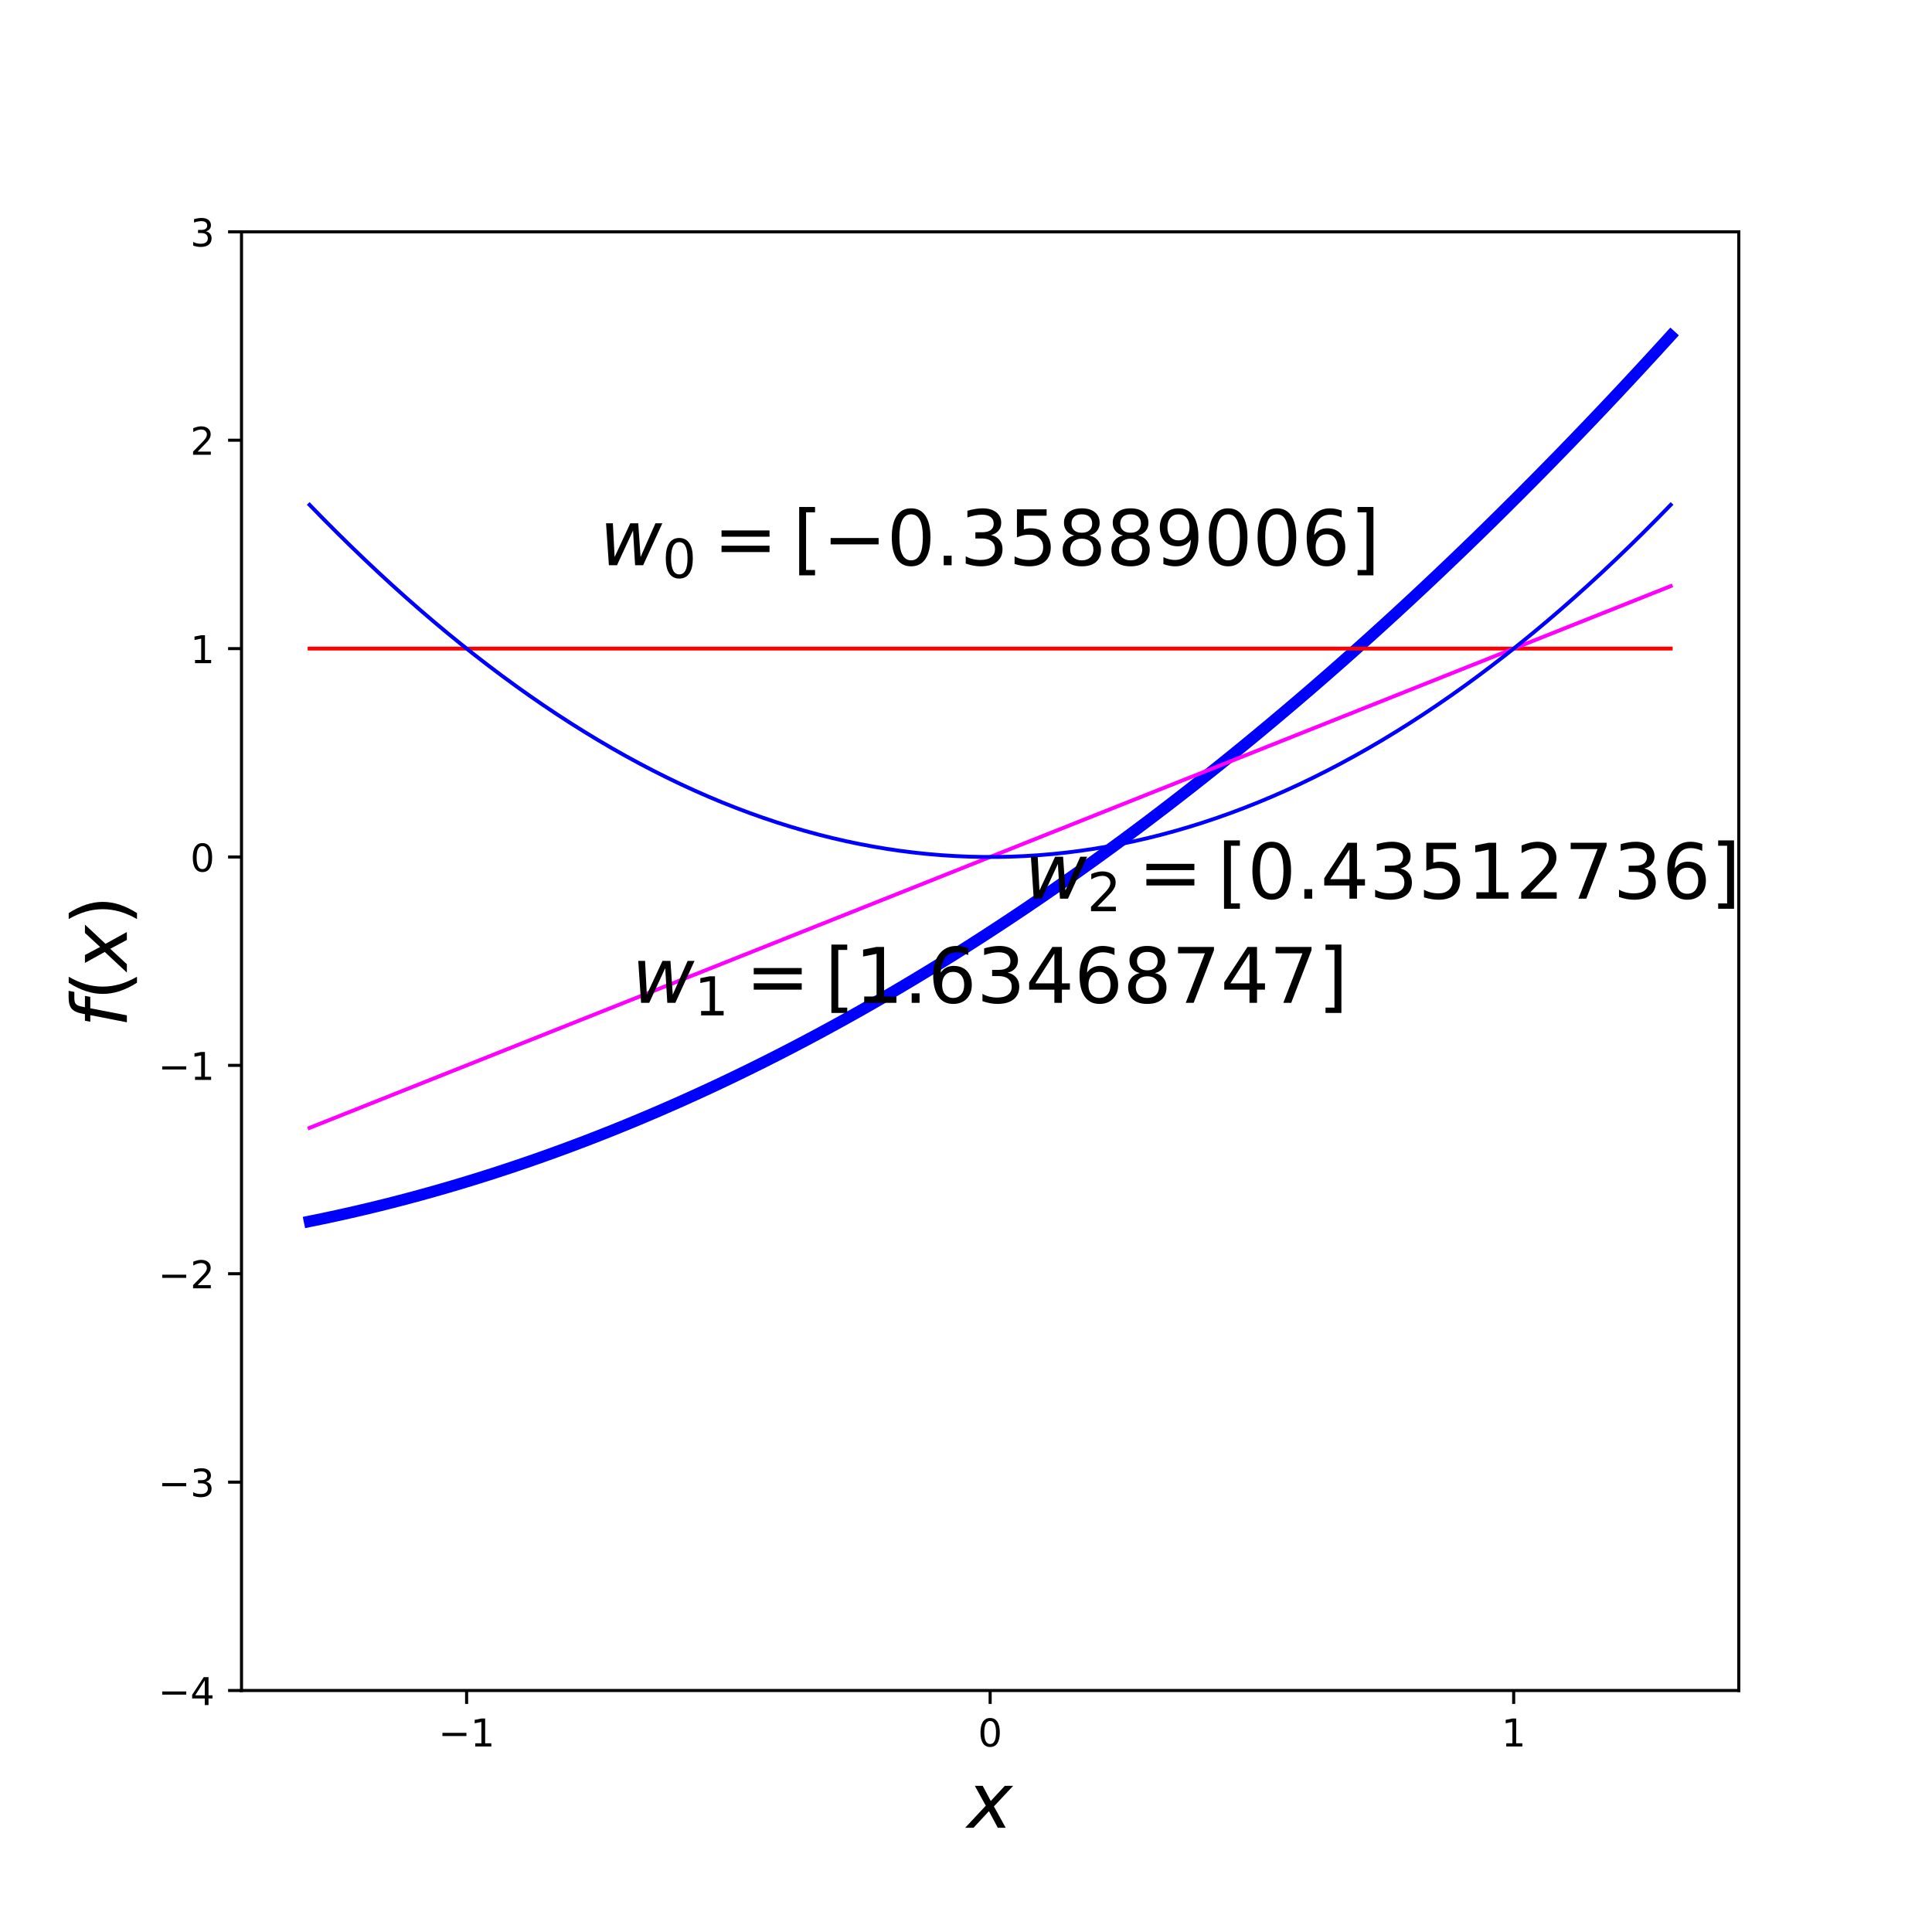
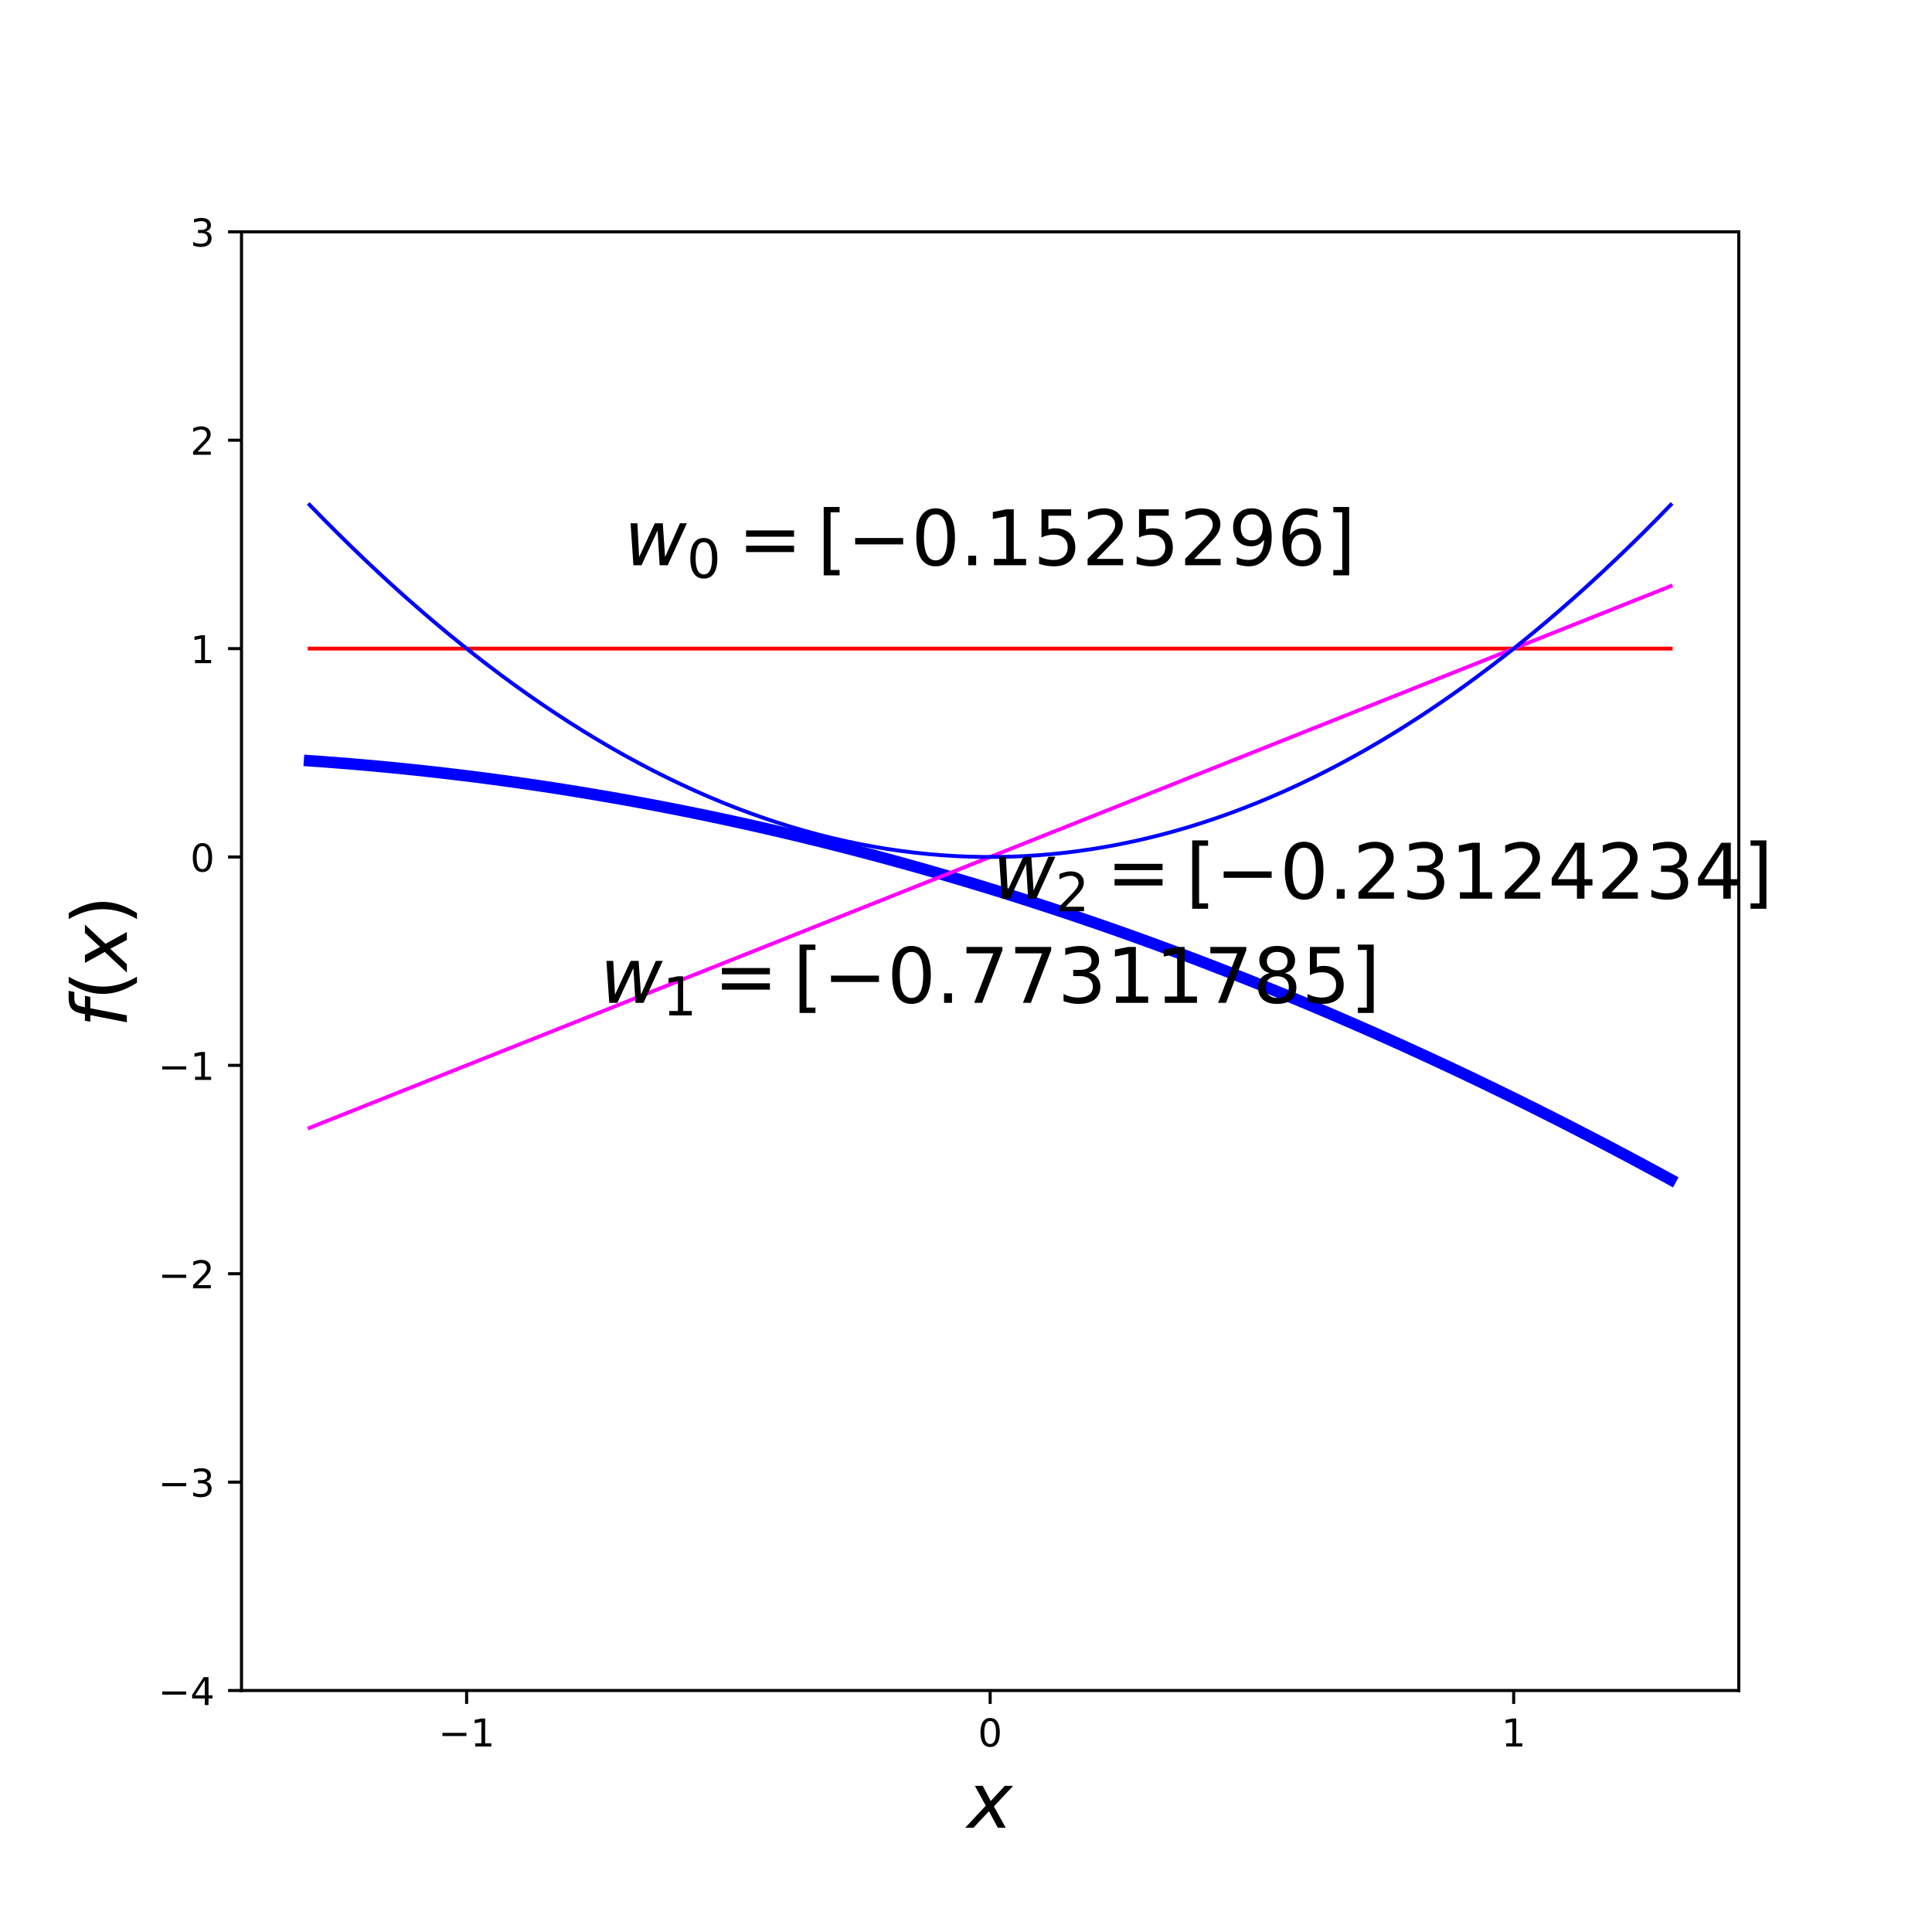
<svg xmlns="http://www.w3.org/2000/svg" xmlns:xlink="http://www.w3.org/1999/xlink" height="504pt" version="1.1" viewBox="0 0 504 504" width="504pt">
  <defs>
    <style type="text/css">
*{stroke-linecap:butt;stroke-linejoin:round;}
  </style>
  </defs>
  <g id="figure_1">
    <g id="patch_1">
      <path d="M 0 504  L 504 504  L 504 0  L 0 0  z " style="fill:none;" />
    </g>
    <g id="axes_1">
      <g id="patch_2">
        <path d="M 63 441  L 453.6 441  L 453.6 60.48  L 63 60.48  z " style="fill:none;" />
      </g>
      <g id="matplotlib.axis_1">
        <g id="xtick_1">
          <g id="line2d_1">
            <defs>
-               <path d="M 0 0  L 0 3.5  " id="mcbc3ed313c" style="stroke:#000000;stroke-width:0.8;" />
-             </defs>
-             <g>
-               <use style="stroke:#000000;stroke-width:0.8;" x="121.727" xlink:href="#mcbc3ed313c" y="441" />
+               <path d="M 0 0  L 0 3.5  " id="mb05de52a52" style="stroke:#000000;stroke-width:0.8;" />
+             </defs>
+             <g>
+               <use style="stroke:#000000;stroke-width:0.8;" x="121.727" xlink:href="#mb05de52a52" y="441" />
            </g>
          </g>
          <g id="text_1">
            <defs>
              <path d="M 10.594 35.5  L 73.188 35.5  L 73.188 27.203  L 10.594 27.203  z " id="DejaVuSans-2212" />
              <path d="M 12.406 8.297  L 28.516 8.297  L 28.516 63.922  L 10.984 60.406  L 10.984 69.391  L 28.422 72.906  L 38.281 72.906  L 38.281 8.297  L 54.391 8.297  L 54.391 0  L 12.406 0  z " id="DejaVuSans-31" />
            </defs>
            <g transform="translate(114.3555 455.5984)scale(0.1 -0.1)">
              <use xlink:href="#DejaVuSans-2212" />
              <use x="83.789" xlink:href="#DejaVuSans-31" />
            </g>
          </g>
        </g>
        <g id="xtick_2">
          <g id="line2d_2">
            <g>
-               <use style="stroke:#000000;stroke-width:0.8;" x="258.3" xlink:href="#mcbc3ed313c" y="441" />
+               <use style="stroke:#000000;stroke-width:0.8;" x="258.3" xlink:href="#mb05de52a52" y="441" />
            </g>
          </g>
          <g id="text_2">
            <defs>
              <path d="M 31.781 66.406  Q 24.172 66.406 20.328 58.906  Q 16.5 51.422 16.5 36.375  Q 16.5 21.391 20.328 13.891  Q 24.172 6.391 31.781 6.391  Q 39.453 6.391 43.281 13.891  Q 47.125 21.391 47.125 36.375  Q 47.125 51.422 43.281 58.906  Q 39.453 66.406 31.781 66.406  z M 31.781 74.219  Q 44.047 74.219 50.516 64.516  Q 56.984 54.828 56.984 36.375  Q 56.984 17.969 50.516 8.266  Q 44.047 -1.422 31.781 -1.422  Q 19.531 -1.422 13.062 8.266  Q 6.594 17.969 6.594 36.375  Q 6.594 54.828 13.062 64.516  Q 19.531 74.219 31.781 74.219  z " id="DejaVuSans-30" />
            </defs>
            <g transform="translate(255.1188 455.5984)scale(0.1 -0.1)">
              <use xlink:href="#DejaVuSans-30" />
            </g>
          </g>
        </g>
        <g id="xtick_3">
          <g id="line2d_3">
            <g>
-               <use style="stroke:#000000;stroke-width:0.8;" x="394.873" xlink:href="#mcbc3ed313c" y="441" />
+               <use style="stroke:#000000;stroke-width:0.8;" x="394.873" xlink:href="#mb05de52a52" y="441" />
            </g>
          </g>
          <g id="text_3">
            <g transform="translate(391.6922 455.5984)scale(0.1 -0.1)">
              <use xlink:href="#DejaVuSans-31" />
            </g>
          </g>
        </g>
        <g id="text_4">
          <defs>
            <path d="M 60.016 54.688  L 34.906 27.875  L 50.297 0  L 39.984 0  L 28.422 21.688  L 8.297 0  L -2.594 0  L 24.312 28.812  L 10.016 54.688  L 20.312 54.688  L 30.812 34.906  L 49.125 54.688  z " id="DejaVuSans-Oblique-78" />
          </defs>
          <g transform="translate(252.3 476.875)scale(0.2 -0.2)">
            <use transform="translate(0 0.3125)" xlink:href="#DejaVuSans-Oblique-78" />
          </g>
        </g>
      </g>
      <g id="matplotlib.axis_2">
        <g id="ytick_1">
          <g id="line2d_4">
            <defs>
-               <path d="M 0 0  L -3.5 0  " id="m53d086f568" style="stroke:#000000;stroke-width:0.8;" />
-             </defs>
-             <g>
-               <use style="stroke:#000000;stroke-width:0.8;" x="63" xlink:href="#m53d086f568" y="441" />
+               <path d="M 0 0  L -3.5 0  " id="m495cc68a1d" style="stroke:#000000;stroke-width:0.8;" />
+             </defs>
+             <g>
+               <use style="stroke:#000000;stroke-width:0.8;" x="63" xlink:href="#m495cc68a1d" y="441" />
            </g>
          </g>
          <g id="text_5">
            <defs>
              <path d="M 37.797 64.312  L 12.891 25.391  L 37.797 25.391  z M 35.203 72.906  L 47.609 72.906  L 47.609 25.391  L 58.016 25.391  L 58.016 17.188  L 47.609 17.188  L 47.609 0  L 37.797 0  L 37.797 17.188  L 4.891 17.188  L 4.891 26.703  z " id="DejaVuSans-34" />
            </defs>
            <g transform="translate(41.25781 444.7992)scale(0.1 -0.1)">
              <use xlink:href="#DejaVuSans-2212" />
              <use x="83.789" xlink:href="#DejaVuSans-34" />
            </g>
          </g>
        </g>
        <g id="ytick_2">
          <g id="line2d_5">
            <g>
-               <use style="stroke:#000000;stroke-width:0.8;" x="63" xlink:href="#m53d086f568" y="386.64" />
+               <use style="stroke:#000000;stroke-width:0.8;" x="63" xlink:href="#m495cc68a1d" y="386.64" />
            </g>
          </g>
          <g id="text_6">
            <defs>
              <path d="M 40.578 39.312  Q 47.656 37.797 51.625 33  Q 55.609 28.219 55.609 21.188  Q 55.609 10.406 48.188 4.484  Q 40.766 -1.422 27.094 -1.422  Q 22.516 -1.422 17.656 -0.516  Q 12.797 0.391 7.625 2.203  L 7.625 11.719  Q 11.719 9.328 16.594 8.109  Q 21.484 6.891 26.812 6.891  Q 36.078 6.891 40.938 10.547  Q 45.797 14.203 45.797 21.188  Q 45.797 27.641 41.281 31.266  Q 36.766 34.906 28.719 34.906  L 20.219 34.906  L 20.219 43.016  L 29.109 43.016  Q 36.375 43.016 40.234 45.922  Q 44.094 48.828 44.094 54.297  Q 44.094 59.906 40.109 62.906  Q 36.141 65.922 28.719 65.922  Q 24.656 65.922 20.016 65.031  Q 15.375 64.156 9.812 62.312  L 9.812 71.094  Q 15.438 72.656 20.344 73.438  Q 25.25 74.219 29.594 74.219  Q 40.828 74.219 47.359 69.109  Q 53.906 64.016 53.906 55.328  Q 53.906 49.266 50.438 45.094  Q 46.969 40.922 40.578 39.312  z " id="DejaVuSans-33" />
            </defs>
            <g transform="translate(41.25781 390.4392)scale(0.1 -0.1)">
              <use xlink:href="#DejaVuSans-2212" />
              <use x="83.789" xlink:href="#DejaVuSans-33" />
            </g>
          </g>
        </g>
        <g id="ytick_3">
          <g id="line2d_6">
            <g>
-               <use style="stroke:#000000;stroke-width:0.8;" x="63" xlink:href="#m53d086f568" y="332.28" />
+               <use style="stroke:#000000;stroke-width:0.8;" x="63" xlink:href="#m495cc68a1d" y="332.28" />
            </g>
          </g>
          <g id="text_7">
            <defs>
              <path d="M 19.188 8.297  L 53.609 8.297  L 53.609 0  L 7.328 0  L 7.328 8.297  Q 12.938 14.109 22.625 23.891  Q 32.328 33.688 34.812 36.531  Q 39.547 41.844 41.422 45.531  Q 43.312 49.219 43.312 52.781  Q 43.312 58.594 39.234 62.25  Q 35.156 65.922 28.609 65.922  Q 23.969 65.922 18.812 64.312  Q 13.672 62.703 7.812 59.422  L 7.812 69.391  Q 13.766 71.781 18.938 73  Q 24.125 74.219 28.422 74.219  Q 39.75 74.219 46.484 68.547  Q 53.219 62.891 53.219 53.422  Q 53.219 48.922 51.531 44.891  Q 49.859 40.875 45.406 35.406  Q 44.188 33.984 37.641 27.219  Q 31.109 20.453 19.188 8.297  z " id="DejaVuSans-32" />
            </defs>
            <g transform="translate(41.25781 336.0792)scale(0.1 -0.1)">
              <use xlink:href="#DejaVuSans-2212" />
              <use x="83.789" xlink:href="#DejaVuSans-32" />
            </g>
          </g>
        </g>
        <g id="ytick_4">
          <g id="line2d_7">
            <g>
-               <use style="stroke:#000000;stroke-width:0.8;" x="63" xlink:href="#m53d086f568" y="277.92" />
+               <use style="stroke:#000000;stroke-width:0.8;" x="63" xlink:href="#m495cc68a1d" y="277.92" />
            </g>
          </g>
          <g id="text_8">
            <g transform="translate(41.25781 281.7192)scale(0.1 -0.1)">
              <use xlink:href="#DejaVuSans-2212" />
              <use x="83.789" xlink:href="#DejaVuSans-31" />
            </g>
          </g>
        </g>
        <g id="ytick_5">
          <g id="line2d_8">
            <g>
-               <use style="stroke:#000000;stroke-width:0.8;" x="63" xlink:href="#m53d086f568" y="223.56" />
+               <use style="stroke:#000000;stroke-width:0.8;" x="63" xlink:href="#m495cc68a1d" y="223.56" />
            </g>
          </g>
          <g id="text_9">
            <g transform="translate(49.6375 227.3592)scale(0.1 -0.1)">
              <use xlink:href="#DejaVuSans-30" />
            </g>
          </g>
        </g>
        <g id="ytick_6">
          <g id="line2d_9">
            <g>
-               <use style="stroke:#000000;stroke-width:0.8;" x="63" xlink:href="#m53d086f568" y="169.2" />
+               <use style="stroke:#000000;stroke-width:0.8;" x="63" xlink:href="#m495cc68a1d" y="169.2" />
            </g>
          </g>
          <g id="text_10">
            <g transform="translate(49.6375 172.9992)scale(0.1 -0.1)">
              <use xlink:href="#DejaVuSans-31" />
            </g>
          </g>
        </g>
        <g id="ytick_7">
          <g id="line2d_10">
            <g>
-               <use style="stroke:#000000;stroke-width:0.8;" x="63" xlink:href="#m53d086f568" y="114.84" />
+               <use style="stroke:#000000;stroke-width:0.8;" x="63" xlink:href="#m495cc68a1d" y="114.84" />
            </g>
          </g>
          <g id="text_11">
            <g transform="translate(49.6375 118.6392)scale(0.1 -0.1)">
              <use xlink:href="#DejaVuSans-32" />
            </g>
          </g>
        </g>
        <g id="ytick_8">
          <g id="line2d_11">
            <g>
-               <use style="stroke:#000000;stroke-width:0.8;" x="63" xlink:href="#m53d086f568" y="60.48" />
+               <use style="stroke:#000000;stroke-width:0.8;" x="63" xlink:href="#m495cc68a1d" y="60.48" />
            </g>
          </g>
          <g id="text_12">
            <g transform="translate(49.6375 64.27922)scale(0.1 -0.1)">
              <use xlink:href="#DejaVuSans-33" />
            </g>
          </g>
        </g>
        <g id="text_13">
          <defs>
            <path d="M 47.797 75.984  L 46.391 68.5  L 37.797 68.5  Q 32.906 68.5 30.688 66.578  Q 28.469 64.656 27.391 59.516  L 26.422 54.688  L 41.219 54.688  L 39.891 47.703  L 25.094 47.703  L 15.828 0  L 6.781 0  L 16.109 47.703  L 7.516 47.703  L 8.797 54.688  L 17.391 54.688  L 18.109 58.5  Q 19.969 68.172 24.625 72.078  Q 29.297 75.984 39.312 75.984  z " id="DejaVuSans-Oblique-66" />
            <path d="M 31 75.875  Q 24.469 64.656 21.281 53.656  Q 18.109 42.672 18.109 31.391  Q 18.109 20.125 21.312 9.062  Q 24.516 -2 31 -13.188  L 23.188 -13.188  Q 15.875 -1.703 12.234 9.375  Q 8.594 20.453 8.594 31.391  Q 8.594 42.281 12.203 53.312  Q 15.828 64.359 23.188 75.875  z " id="DejaVuSans-28" />
            <path d="M 8.016 75.875  L 15.828 75.875  Q 23.141 64.359 26.781 53.312  Q 30.422 42.281 30.422 31.391  Q 30.422 20.453 26.781 9.375  Q 23.141 -1.703 15.828 -13.188  L 8.016 -13.188  Q 14.5 -2 17.703 9.062  Q 20.906 20.125 20.906 31.391  Q 20.906 42.672 17.703 53.656  Q 14.5 64.656 8.016 75.875  z " id="DejaVuSans-29" />
          </defs>
          <g transform="translate(33.09844 268.04)rotate(-90)scale(0.2 -0.2)">
            <use transform="translate(0 0.015625)" xlink:href="#DejaVuSans-Oblique-66" />
            <use transform="translate(35.20508 0.015625)" xlink:href="#DejaVuSans-28" />
            <use transform="translate(74.21875 0.015625)" xlink:href="#DejaVuSans-Oblique-78" />
            <use transform="translate(133.3984 0.015625)" xlink:href="#DejaVuSans-29" />
          </g>
        </g>
      </g>
      <g id="line2d_12">
-         <path clip-path="url(#p335dcb4c2a)" d="M 80.755 318.615  L 84.341 317.88  L 87.928 317.112  L 91.515 316.312  L 95.102 315.479  L 98.688 314.614  L 102.275 313.716  L 105.862 312.785  L 109.449 311.822  L 113.036 310.826  L 116.622 309.797  L 120.209 308.736  L 123.796 307.642  L 127.383 306.516  L 130.969 305.357  L 134.556 304.165  L 138.143 302.941  L 141.73 301.684  L 145.317 300.394  L 148.903 299.072  L 152.49 297.717  L 156.077 296.329  L 159.664 294.909  L 163.25 293.457  L 166.837 291.971  L 170.424 290.453  L 174.011 288.902  L 177.598 287.319  L 181.184 285.703  L 184.771 284.055  L 188.358 282.374  L 191.945 280.66  L 195.531 278.913  L 199.118 277.134  L 202.705 275.323  L 206.292 273.478  L 209.879 271.601  L 213.465 269.692  L 217.052 267.75  L 220.639 265.775  L 224.226 263.767  L 227.812 261.727  L 231.399 259.655  L 234.986 257.549  L 238.573 255.411  L 242.16 253.241  L 245.746 251.037  L 249.333 248.802  L 252.92 246.533  L 256.507 244.232  L 260.093 241.898  L 263.68 239.532  L 267.267 237.133  L 270.854 234.701  L 274.44 232.237  L 278.027 229.74  L 281.614 227.211  L 285.201 224.649  L 288.788 222.054  L 292.374 219.426  L 295.961 216.766  L 299.548 214.074  L 303.135 211.348  L 306.721 208.59  L 310.308 205.8  L 313.895 202.977  L 317.482 200.121  L 321.069 197.233  L 324.655 194.311  L 328.242 191.358  L 331.829 188.371  L 335.416 185.353  L 339.002 182.301  L 342.589 179.217  L 346.176 176.1  L 349.763 172.95  L 353.35 169.768  L 356.936 166.554  L 360.523 163.306  L 364.11 160.026  L 367.697 156.714  L 371.283 153.368  L 374.87 149.991  L 378.457 146.58  L 382.044 143.137  L 385.631 139.661  L 389.217 136.153  L 392.804 132.612  L 396.391 129.038  L 399.978 125.432  L 403.564 121.793  L 407.151 118.122  L 410.738 114.417  L 414.325 110.681  L 417.912 106.911  L 421.498 103.109  L 425.085 99.274  L 428.672 95.407  L 432.259 91.507  L 435.845 87.575  " style="fill:none;stroke:#0000ff;stroke-linecap:square;stroke-width:3;" />
+         <path clip-path="url(#pe4450b8d44)" d="M 80.755 198.461  L 84.341 198.715  L 87.928 198.986  L 91.515 199.275  L 95.102 199.581  L 98.688 199.904  L 102.275 200.245  L 105.862 200.603  L 109.449 200.979  L 113.036 201.371  L 116.622 201.782  L 120.209 202.209  L 123.796 202.654  L 127.383 203.116  L 130.969 203.596  L 134.556 204.092  L 138.143 204.607  L 141.73 205.138  L 145.317 205.687  L 148.903 206.253  L 152.49 206.837  L 156.077 207.437  L 159.664 208.056  L 163.25 208.691  L 166.837 209.344  L 170.424 210.014  L 174.011 210.702  L 177.598 211.407  L 181.184 212.129  L 184.771 212.869  L 188.358 213.626  L 191.945 214.4  L 195.531 215.191  L 199.118 216  L 202.705 216.827  L 206.292 217.67  L 209.879 218.531  L 213.465 219.41  L 217.052 220.305  L 220.639 221.218  L 224.226 222.149  L 227.812 223.096  L 231.399 224.061  L 234.986 225.044  L 238.573 226.043  L 242.16 227.06  L 245.746 228.095  L 249.333 229.146  L 252.92 230.215  L 256.507 231.302  L 260.093 232.406  L 263.68 233.527  L 267.267 234.665  L 270.854 235.821  L 274.44 236.994  L 278.027 238.184  L 281.614 239.392  L 285.201 240.617  L 288.788 241.86  L 292.374 243.119  L 295.961 244.397  L 299.548 245.691  L 303.135 247.003  L 306.721 248.332  L 310.308 249.678  L 313.895 251.042  L 317.482 252.424  L 321.069 253.822  L 324.655 255.238  L 328.242 256.671  L 331.829 258.122  L 335.416 259.589  L 339.002 261.075  L 342.589 262.577  L 346.176 264.097  L 349.763 265.634  L 353.35 267.189  L 356.936 268.761  L 360.523 270.35  L 364.11 271.957  L 367.697 273.581  L 371.283 275.222  L 374.87 276.881  L 378.457 278.557  L 382.044 280.25  L 385.631 281.96  L 389.217 283.688  L 392.804 285.434  L 396.391 287.196  L 399.978 288.976  L 403.564 290.774  L 407.151 292.588  L 410.738 294.42  L 414.325 296.27  L 417.912 298.136  L 421.498 300.021  L 425.085 301.922  L 428.672 303.841  L 432.259 305.777  L 435.845 307.73  " style="fill:none;stroke:#0000ff;stroke-linecap:square;stroke-width:3;" />
      </g>
      <g id="line2d_13">
-         <path clip-path="url(#p335dcb4c2a)" d="M 80.755 169.2  L 84.341 169.2  L 87.928 169.2  L 91.515 169.2  L 95.102 169.2  L 98.688 169.2  L 102.275 169.2  L 105.862 169.2  L 109.449 169.2  L 113.036 169.2  L 116.622 169.2  L 120.209 169.2  L 123.796 169.2  L 127.383 169.2  L 130.969 169.2  L 134.556 169.2  L 138.143 169.2  L 141.73 169.2  L 145.317 169.2  L 148.903 169.2  L 152.49 169.2  L 156.077 169.2  L 159.664 169.2  L 163.25 169.2  L 166.837 169.2  L 170.424 169.2  L 174.011 169.2  L 177.598 169.2  L 181.184 169.2  L 184.771 169.2  L 188.358 169.2  L 191.945 169.2  L 195.531 169.2  L 199.118 169.2  L 202.705 169.2  L 206.292 169.2  L 209.879 169.2  L 213.465 169.2  L 217.052 169.2  L 220.639 169.2  L 224.226 169.2  L 227.812 169.2  L 231.399 169.2  L 234.986 169.2  L 238.573 169.2  L 242.16 169.2  L 245.746 169.2  L 249.333 169.2  L 252.92 169.2  L 256.507 169.2  L 260.093 169.2  L 263.68 169.2  L 267.267 169.2  L 270.854 169.2  L 274.44 169.2  L 278.027 169.2  L 281.614 169.2  L 285.201 169.2  L 288.788 169.2  L 292.374 169.2  L 295.961 169.2  L 299.548 169.2  L 303.135 169.2  L 306.721 169.2  L 310.308 169.2  L 313.895 169.2  L 317.482 169.2  L 321.069 169.2  L 324.655 169.2  L 328.242 169.2  L 331.829 169.2  L 335.416 169.2  L 339.002 169.2  L 342.589 169.2  L 346.176 169.2  L 349.763 169.2  L 353.35 169.2  L 356.936 169.2  L 360.523 169.2  L 364.11 169.2  L 367.697 169.2  L 371.283 169.2  L 374.87 169.2  L 378.457 169.2  L 382.044 169.2  L 385.631 169.2  L 389.217 169.2  L 392.804 169.2  L 396.391 169.2  L 399.978 169.2  L 403.564 169.2  L 407.151 169.2  L 410.738 169.2  L 414.325 169.2  L 417.912 169.2  L 421.498 169.2  L 425.085 169.2  L 428.672 169.2  L 432.259 169.2  L 435.845 169.2  " style="fill:none;stroke:#ff0000;stroke-linecap:square;" />
+         <path clip-path="url(#pe4450b8d44)" d="M 80.755 169.2  L 84.341 169.2  L 87.928 169.2  L 91.515 169.2  L 95.102 169.2  L 98.688 169.2  L 102.275 169.2  L 105.862 169.2  L 109.449 169.2  L 113.036 169.2  L 116.622 169.2  L 120.209 169.2  L 123.796 169.2  L 127.383 169.2  L 130.969 169.2  L 134.556 169.2  L 138.143 169.2  L 141.73 169.2  L 145.317 169.2  L 148.903 169.2  L 152.49 169.2  L 156.077 169.2  L 159.664 169.2  L 163.25 169.2  L 166.837 169.2  L 170.424 169.2  L 174.011 169.2  L 177.598 169.2  L 181.184 169.2  L 184.771 169.2  L 188.358 169.2  L 191.945 169.2  L 195.531 169.2  L 199.118 169.2  L 202.705 169.2  L 206.292 169.2  L 209.879 169.2  L 213.465 169.2  L 217.052 169.2  L 220.639 169.2  L 224.226 169.2  L 227.812 169.2  L 231.399 169.2  L 234.986 169.2  L 238.573 169.2  L 242.16 169.2  L 245.746 169.2  L 249.333 169.2  L 252.92 169.2  L 256.507 169.2  L 260.093 169.2  L 263.68 169.2  L 267.267 169.2  L 270.854 169.2  L 274.44 169.2  L 278.027 169.2  L 281.614 169.2  L 285.201 169.2  L 288.788 169.2  L 292.374 169.2  L 295.961 169.2  L 299.548 169.2  L 303.135 169.2  L 306.721 169.2  L 310.308 169.2  L 313.895 169.2  L 317.482 169.2  L 321.069 169.2  L 324.655 169.2  L 328.242 169.2  L 331.829 169.2  L 335.416 169.2  L 339.002 169.2  L 342.589 169.2  L 346.176 169.2  L 349.763 169.2  L 353.35 169.2  L 356.936 169.2  L 360.523 169.2  L 364.11 169.2  L 367.697 169.2  L 371.283 169.2  L 374.87 169.2  L 378.457 169.2  L 382.044 169.2  L 385.631 169.2  L 389.217 169.2  L 392.804 169.2  L 396.391 169.2  L 399.978 169.2  L 403.564 169.2  L 407.151 169.2  L 410.738 169.2  L 414.325 169.2  L 417.912 169.2  L 421.498 169.2  L 425.085 169.2  L 428.672 169.2  L 432.259 169.2  L 435.845 169.2  " style="fill:none;stroke:#ff0000;stroke-linecap:square;" />
      </g>
      <g id="line2d_14">
-         <path clip-path="url(#p335dcb4c2a)" d="M 80.755 294.228  L 84.341 292.8  L 87.928 291.373  L 91.515 289.945  L 95.102 288.517  L 98.688 287.09  L 102.275 285.662  L 105.862 284.235  L 109.449 282.807  L 113.036 281.379  L 116.622 279.952  L 120.209 278.524  L 123.796 277.096  L 127.383 275.669  L 130.969 274.241  L 134.556 272.813  L 138.143 271.386  L 141.73 269.958  L 145.317 268.531  L 148.903 267.103  L 152.49 265.675  L 156.077 264.248  L 159.664 262.82  L 163.25 261.392  L 166.837 259.965  L 170.424 258.537  L 174.011 257.109  L 177.598 255.682  L 181.184 254.254  L 184.771 252.827  L 188.358 251.399  L 191.945 249.971  L 195.531 248.544  L 199.118 247.116  L 202.705 245.688  L 206.292 244.261  L 209.879 242.833  L 213.465 241.405  L 217.052 239.978  L 220.639 238.55  L 224.226 237.123  L 227.812 235.695  L 231.399 234.267  L 234.986 232.84  L 238.573 231.412  L 242.16 229.984  L 245.746 228.557  L 249.333 227.129  L 252.92 225.701  L 256.507 224.274  L 260.093 222.846  L 263.68 221.419  L 267.267 219.991  L 270.854 218.563  L 274.44 217.136  L 278.027 215.708  L 281.614 214.28  L 285.201 212.853  L 288.788 211.425  L 292.374 209.997  L 295.961 208.57  L 299.548 207.142  L 303.135 205.715  L 306.721 204.287  L 310.308 202.859  L 313.895 201.432  L 317.482 200.004  L 321.069 198.576  L 324.655 197.149  L 328.242 195.721  L 331.829 194.293  L 335.416 192.866  L 339.002 191.438  L 342.589 190.011  L 346.176 188.583  L 349.763 187.155  L 353.35 185.728  L 356.936 184.3  L 360.523 182.872  L 364.11 181.445  L 367.697 180.017  L 371.283 178.589  L 374.87 177.162  L 378.457 175.734  L 382.044 174.307  L 385.631 172.879  L 389.217 171.451  L 392.804 170.024  L 396.391 168.596  L 399.978 167.168  L 403.564 165.741  L 407.151 164.313  L 410.738 162.885  L 414.325 161.458  L 417.912 160.03  L 421.498 158.603  L 425.085 157.175  L 428.672 155.747  L 432.259 154.32  L 435.845 152.892  " style="fill:none;stroke:#ff00ff;stroke-linecap:square;" />
+         <path clip-path="url(#pe4450b8d44)" d="M 80.755 294.228  L 84.341 292.8  L 87.928 291.373  L 91.515 289.945  L 95.102 288.517  L 98.688 287.09  L 102.275 285.662  L 105.862 284.235  L 109.449 282.807  L 113.036 281.379  L 116.622 279.952  L 120.209 278.524  L 123.796 277.096  L 127.383 275.669  L 130.969 274.241  L 134.556 272.813  L 138.143 271.386  L 141.73 269.958  L 145.317 268.531  L 148.903 267.103  L 152.49 265.675  L 156.077 264.248  L 159.664 262.82  L 163.25 261.392  L 166.837 259.965  L 170.424 258.537  L 174.011 257.109  L 177.598 255.682  L 181.184 254.254  L 184.771 252.827  L 188.358 251.399  L 191.945 249.971  L 195.531 248.544  L 199.118 247.116  L 202.705 245.688  L 206.292 244.261  L 209.879 242.833  L 213.465 241.405  L 217.052 239.978  L 220.639 238.55  L 224.226 237.123  L 227.812 235.695  L 231.399 234.267  L 234.986 232.84  L 238.573 231.412  L 242.16 229.984  L 245.746 228.557  L 249.333 227.129  L 252.92 225.701  L 256.507 224.274  L 260.093 222.846  L 263.68 221.419  L 267.267 219.991  L 270.854 218.563  L 274.44 217.136  L 278.027 215.708  L 281.614 214.28  L 285.201 212.853  L 288.788 211.425  L 292.374 209.997  L 295.961 208.57  L 299.548 207.142  L 303.135 205.715  L 306.721 204.287  L 310.308 202.859  L 313.895 201.432  L 317.482 200.004  L 321.069 198.576  L 324.655 197.149  L 328.242 195.721  L 331.829 194.293  L 335.416 192.866  L 339.002 191.438  L 342.589 190.011  L 346.176 188.583  L 349.763 187.155  L 353.35 185.728  L 356.936 184.3  L 360.523 182.872  L 364.11 181.445  L 367.697 180.017  L 371.283 178.589  L 374.87 177.162  L 378.457 175.734  L 382.044 174.307  L 385.631 172.879  L 389.217 171.451  L 392.804 170.024  L 396.391 168.596  L 399.978 167.168  L 403.564 165.741  L 407.151 164.313  L 410.738 162.885  L 414.325 161.458  L 417.912 160.03  L 421.498 158.603  L 425.085 157.175  L 428.672 155.747  L 432.259 154.32  L 435.845 152.892  " style="fill:none;stroke:#ff00ff;stroke-linecap:square;" />
      </g>
      <g id="line2d_15">
-         <path clip-path="url(#p335dcb4c2a)" d="M 80.755 131.692  L 84.341 135.366  L 87.928 138.965  L 91.515 142.49  L 95.102 145.939  L 98.688 149.314  L 102.275 152.613  L 105.862 155.837  L 109.449 158.987  L 113.036 162.061  L 116.622 165.061  L 120.209 167.985  L 123.796 170.835  L 127.383 173.609  L 130.969 176.309  L 134.556 178.933  L 138.143 181.483  L 141.73 183.958  L 145.317 186.357  L 148.903 188.682  L 152.49 190.931  L 156.077 193.106  L 159.664 195.206  L 163.25 197.23  L 166.837 199.18  L 170.424 201.055  L 174.011 202.854  L 177.598 204.579  L 181.184 206.229  L 184.771 207.803  L 188.358 209.303  L 191.945 210.728  L 195.531 212.078  L 199.118 213.352  L 202.705 214.552  L 206.292 215.677  L 209.879 216.727  L 213.465 217.702  L 217.052 218.601  L 220.639 219.426  L 224.226 220.176  L 227.812 220.851  L 231.399 221.451  L 234.986 221.976  L 238.573 222.426  L 242.16 222.801  L 245.746 223.101  L 249.333 223.326  L 252.92 223.476  L 256.507 223.551  L 260.093 223.551  L 263.68 223.476  L 267.267 223.326  L 270.854 223.101  L 274.44 222.801  L 278.027 222.426  L 281.614 221.976  L 285.201 221.451  L 288.788 220.851  L 292.374 220.176  L 295.961 219.426  L 299.548 218.601  L 303.135 217.702  L 306.721 216.727  L 310.308 215.677  L 313.895 214.552  L 317.482 213.352  L 321.069 212.078  L 324.655 210.728  L 328.242 209.303  L 331.829 207.803  L 335.416 206.229  L 339.002 204.579  L 342.589 202.854  L 346.176 201.055  L 349.763 199.18  L 353.35 197.23  L 356.936 195.206  L 360.523 193.106  L 364.11 190.931  L 367.697 188.682  L 371.283 186.357  L 374.87 183.958  L 378.457 181.483  L 382.044 178.933  L 385.631 176.309  L 389.217 173.609  L 392.804 170.835  L 396.391 167.985  L 399.978 165.061  L 403.564 162.061  L 407.151 158.987  L 410.738 155.837  L 414.325 152.613  L 417.912 149.314  L 421.498 145.939  L 425.085 142.49  L 428.672 138.965  L 432.259 135.366  L 435.845 131.692  " style="fill:none;stroke:#0000ff;stroke-linecap:square;" />
+         <path clip-path="url(#pe4450b8d44)" d="M 80.755 131.692  L 84.341 135.366  L 87.928 138.965  L 91.515 142.49  L 95.102 145.939  L 98.688 149.314  L 102.275 152.613  L 105.862 155.837  L 109.449 158.987  L 113.036 162.061  L 116.622 165.061  L 120.209 167.985  L 123.796 170.835  L 127.383 173.609  L 130.969 176.309  L 134.556 178.933  L 138.143 181.483  L 141.73 183.958  L 145.317 186.357  L 148.903 188.682  L 152.49 190.931  L 156.077 193.106  L 159.664 195.206  L 163.25 197.23  L 166.837 199.18  L 170.424 201.055  L 174.011 202.854  L 177.598 204.579  L 181.184 206.229  L 184.771 207.803  L 188.358 209.303  L 191.945 210.728  L 195.531 212.078  L 199.118 213.352  L 202.705 214.552  L 206.292 215.677  L 209.879 216.727  L 213.465 217.702  L 217.052 218.601  L 220.639 219.426  L 224.226 220.176  L 227.812 220.851  L 231.399 221.451  L 234.986 221.976  L 238.573 222.426  L 242.16 222.801  L 245.746 223.101  L 249.333 223.326  L 252.92 223.476  L 256.507 223.551  L 260.093 223.551  L 263.68 223.476  L 267.267 223.326  L 270.854 223.101  L 274.44 222.801  L 278.027 222.426  L 281.614 221.976  L 285.201 221.451  L 288.788 220.851  L 292.374 220.176  L 295.961 219.426  L 299.548 218.601  L 303.135 217.702  L 306.721 216.727  L 310.308 215.677  L 313.895 214.552  L 317.482 213.352  L 321.069 212.078  L 324.655 210.728  L 328.242 209.303  L 331.829 207.803  L 335.416 206.229  L 339.002 204.579  L 342.589 202.854  L 346.176 201.055  L 349.763 199.18  L 353.35 197.23  L 356.936 195.206  L 360.523 193.106  L 364.11 190.931  L 367.697 188.682  L 371.283 186.357  L 374.87 183.958  L 378.457 181.483  L 382.044 178.933  L 385.631 176.309  L 389.217 173.609  L 392.804 170.835  L 396.391 167.985  L 399.978 165.061  L 403.564 162.061  L 407.151 158.987  L 410.738 155.837  L 414.325 152.613  L 417.912 149.314  L 421.498 145.939  L 425.085 142.49  L 428.672 138.965  L 432.259 135.366  L 435.845 131.692  " style="fill:none;stroke:#0000ff;stroke-linecap:square;" />
      </g>
      <g id="patch_3">
        <path d="M 63 441  L 63 60.48  " style="fill:none;stroke:#000000;stroke-linecap:square;stroke-linejoin:miter;stroke-width:0.8;" />
      </g>
      <g id="patch_4">
        <path d="M 453.6 441  L 453.6 60.48  " style="fill:none;stroke:#000000;stroke-linecap:square;stroke-linejoin:miter;stroke-width:0.8;" />
      </g>
      <g id="patch_5">
        <path d="M 63 441  L 453.6 441  " style="fill:none;stroke:#000000;stroke-linecap:square;stroke-linejoin:miter;stroke-width:0.8;" />
      </g>
      <g id="patch_6">
        <path d="M 63 60.48  L 453.6 60.48  " style="fill:none;stroke:#000000;stroke-linecap:square;stroke-linejoin:miter;stroke-width:0.8;" />
      </g>
      <g id="text_14">
        <defs>
          <path d="M 8.5 54.688  L 17.391 54.688  L 19.672 10.688  L 40.094 54.688  L 50.484 54.688  L 53.516 10.688  L 72.906 54.688  L 81.891 54.688  L 56.891 0  L 46.391 0  L 43.703 45.312  L 22.797 0  L 12.203 0  z " id="DejaVuSans-Oblique-77" />
          <path d="M 10.594 45.406  L 73.188 45.406  L 73.188 37.203  L 10.594 37.203  z M 10.594 25.484  L 73.188 25.484  L 73.188 17.188  L 10.594 17.188  z " id="DejaVuSans-3d" />
          <path d="M 8.594 75.984  L 29.297 75.984  L 29.297 69  L 17.578 69  L 17.578 -6.203  L 29.297 -6.203  L 29.297 -13.188  L 8.594 -13.188  z " id="DejaVuSans-5b" />
          <path d="M 10.688 12.406  L 21 12.406  L 21 0  L 10.688 0  z " id="DejaVuSans-2e" />
          <path d="M 10.797 72.906  L 49.516 72.906  L 49.516 64.594  L 19.828 64.594  L 19.828 46.734  Q 21.969 47.469 24.109 47.828  Q 26.266 48.188 28.422 48.188  Q 40.625 48.188 47.75 41.5  Q 54.891 34.812 54.891 23.391  Q 54.891 11.625 47.562 5.094  Q 40.234 -1.422 26.906 -1.422  Q 22.312 -1.422 17.547 -0.641  Q 12.797 0.141 7.719 1.703  L 7.719 11.625  Q 12.109 9.234 16.797 8.062  Q 21.484 6.891 26.703 6.891  Q 35.156 6.891 40.078 11.328  Q 45.016 15.766 45.016 23.391  Q 45.016 31 40.078 35.438  Q 35.156 39.891 26.703 39.891  Q 22.75 39.891 18.812 39.016  Q 14.891 38.141 10.797 36.281  z " id="DejaVuSans-35" />
-           <path d="M 31.781 34.625  Q 24.75 34.625 20.719 30.859  Q 16.703 27.094 16.703 20.516  Q 16.703 13.922 20.719 10.156  Q 24.75 6.391 31.781 6.391  Q 38.812 6.391 42.859 10.172  Q 46.922 13.969 46.922 20.516  Q 46.922 27.094 42.891 30.859  Q 38.875 34.625 31.781 34.625  z M 21.922 38.812  Q 15.578 40.375 12.031 44.719  Q 8.5 49.078 8.5 55.328  Q 8.5 64.062 14.719 69.141  Q 20.953 74.219 31.781 74.219  Q 42.672 74.219 48.875 69.141  Q 55.078 64.062 55.078 55.328  Q 55.078 49.078 51.531 44.719  Q 48 40.375 41.703 38.812  Q 48.828 37.156 52.797 32.312  Q 56.781 27.484 56.781 20.516  Q 56.781 9.906 50.312 4.234  Q 43.844 -1.422 31.781 -1.422  Q 19.734 -1.422 13.25 4.234  Q 6.781 9.906 6.781 20.516  Q 6.781 27.484 10.781 32.312  Q 14.797 37.156 21.922 38.812  z M 18.312 54.391  Q 18.312 48.734 21.844 45.562  Q 25.391 42.391 31.781 42.391  Q 38.141 42.391 41.719 45.562  Q 45.312 48.734 45.312 54.391  Q 45.312 60.062 41.719 63.234  Q 38.141 66.406 31.781 66.406  Q 25.391 66.406 21.844 63.234  Q 18.312 60.062 18.312 54.391  z " id="DejaVuSans-38" />
          <path d="M 10.984 1.516  L 10.984 10.5  Q 14.703 8.734 18.5 7.812  Q 22.312 6.891 25.984 6.891  Q 35.75 6.891 40.891 13.453  Q 46.047 20.016 46.781 33.406  Q 43.953 29.203 39.594 26.953  Q 35.25 24.703 29.984 24.703  Q 19.047 24.703 12.672 31.312  Q 6.297 37.938 6.297 49.422  Q 6.297 60.641 12.938 67.422  Q 19.578 74.219 30.609 74.219  Q 43.266 74.219 49.922 64.516  Q 56.594 54.828 56.594 36.375  Q 56.594 19.141 48.406 8.859  Q 40.234 -1.422 26.422 -1.422  Q 22.703 -1.422 18.891 -0.688  Q 15.094 0.047 10.984 1.516  z M 30.609 32.422  Q 37.25 32.422 41.125 36.953  Q 45.016 41.5 45.016 49.422  Q 45.016 57.281 41.125 61.844  Q 37.25 66.406 30.609 66.406  Q 23.969 66.406 20.094 61.844  Q 16.219 57.281 16.219 49.422  Q 16.219 41.5 20.094 36.953  Q 23.969 32.422 30.609 32.422  z " id="DejaVuSans-39" />
          <path d="M 33.016 40.375  Q 26.375 40.375 22.484 35.828  Q 18.609 31.297 18.609 23.391  Q 18.609 15.531 22.484 10.953  Q 26.375 6.391 33.016 6.391  Q 39.656 6.391 43.531 10.953  Q 47.406 15.531 47.406 23.391  Q 47.406 31.297 43.531 35.828  Q 39.656 40.375 33.016 40.375  z M 52.594 71.297  L 52.594 62.312  Q 48.875 64.062 45.094 64.984  Q 41.312 65.922 37.594 65.922  Q 27.828 65.922 22.672 59.328  Q 17.531 52.734 16.797 39.406  Q 19.672 43.656 24.016 45.922  Q 28.375 48.188 33.594 48.188  Q 44.578 48.188 50.953 41.516  Q 57.328 34.859 57.328 23.391  Q 57.328 12.156 50.688 5.359  Q 44.047 -1.422 33.016 -1.422  Q 20.359 -1.422 13.672 8.266  Q 6.984 17.969 6.984 36.375  Q 6.984 53.656 15.188 63.938  Q 23.391 74.219 37.203 74.219  Q 40.922 74.219 44.703 73.484  Q 48.484 72.75 52.594 71.297  z " id="DejaVuSans-36" />
          <path d="M 30.422 75.984  L 30.422 -13.188  L 9.719 -13.188  L 9.719 -6.203  L 21.391 -6.203  L 21.391 69  L 9.719 69  L 9.719 75.984  z " id="DejaVuSans-5d" />
        </defs>
-         <g transform="translate(156.4 147.456)scale(0.2 -0.2)">
+         <g transform="translate(162.8 147.456)scale(0.2 -0.2)">
          <use transform="translate(0 0.015625)" xlink:href="#DejaVuSans-Oblique-77" />
          <use transform="translate(81.78711 -16.39062)scale(0.7)" xlink:href="#DejaVuSans-30" />
          <use transform="translate(148.54 0.015625)" xlink:href="#DejaVuSans-3d" />
          <use transform="translate(251.8115 0.015625)" xlink:href="#DejaVuSans-5b" />
          <use transform="translate(290.8252 0.015625)" xlink:href="#DejaVuSans-2212" />
          <use transform="translate(374.6143 0.015625)" xlink:href="#DejaVuSans-30" />
          <use transform="translate(438.2373 0.015625)" xlink:href="#DejaVuSans-2e" />
-           <use transform="translate(470.0244 0.015625)" xlink:href="#DejaVuSans-33" />
+           <use transform="translate(470.0244 0.015625)" xlink:href="#DejaVuSans-31" />
          <use transform="translate(533.6475 0.015625)" xlink:href="#DejaVuSans-35" />
-           <use transform="translate(597.2705 0.015625)" xlink:href="#DejaVuSans-38" />
-           <use transform="translate(660.8936 0.015625)" xlink:href="#DejaVuSans-38" />
-           <use transform="translate(724.5166 0.015625)" xlink:href="#DejaVuSans-39" />
-           <use transform="translate(788.1396 0.015625)" xlink:href="#DejaVuSans-30" />
-           <use transform="translate(851.7627 0.015625)" xlink:href="#DejaVuSans-30" />
-           <use transform="translate(915.3857 0.015625)" xlink:href="#DejaVuSans-36" />
-           <use transform="translate(979.0088 0.015625)" xlink:href="#DejaVuSans-5d" />
+           <use transform="translate(597.2705 0.015625)" xlink:href="#DejaVuSans-32" />
+           <use transform="translate(660.8936 0.015625)" xlink:href="#DejaVuSans-35" />
+           <use transform="translate(724.5166 0.015625)" xlink:href="#DejaVuSans-32" />
+           <use transform="translate(788.124 0.015625)" xlink:href="#DejaVuSans-39" />
+           <use transform="translate(851.7471 0.015625)" xlink:href="#DejaVuSans-36" />
+           <use transform="translate(915.3701 0.015625)" xlink:href="#DejaVuSans-5d" />
        </g>
      </g>
      <g id="text_15">
        <defs>
          <path d="M 8.203 72.906  L 55.078 72.906  L 55.078 68.703  L 28.609 0  L 18.312 0  L 43.219 64.594  L 8.203 64.594  z " id="DejaVuSans-37" />
+           <path d="M 31.781 34.625  Q 24.75 34.625 20.719 30.859  Q 16.703 27.094 16.703 20.516  Q 16.703 13.922 20.719 10.156  Q 24.75 6.391 31.781 6.391  Q 38.812 6.391 42.859 10.172  Q 46.922 13.969 46.922 20.516  Q 46.922 27.094 42.891 30.859  Q 38.875 34.625 31.781 34.625  z M 21.922 38.812  Q 15.578 40.375 12.031 44.719  Q 8.5 49.078 8.5 55.328  Q 8.5 64.062 14.719 69.141  Q 20.953 74.219 31.781 74.219  Q 42.672 74.219 48.875 69.141  Q 55.078 64.062 55.078 55.328  Q 55.078 49.078 51.531 44.719  Q 48 40.375 41.703 38.812  Q 48.828 37.156 52.797 32.312  Q 56.781 27.484 56.781 20.516  Q 56.781 9.906 50.312 4.234  Q 43.844 -1.422 31.781 -1.422  Q 19.734 -1.422 13.25 4.234  Q 6.781 9.906 6.781 20.516  Q 6.781 27.484 10.781 32.312  Q 14.797 37.156 21.922 38.812  z M 18.312 54.391  Q 18.312 48.734 21.844 45.562  Q 25.391 42.391 31.781 42.391  Q 38.141 42.391 41.719 45.562  Q 45.312 48.734 45.312 54.391  Q 45.312 60.062 41.719 63.234  Q 38.141 66.406 31.781 66.406  Q 25.391 66.406 21.844 63.234  Q 18.312 60.062 18.312 54.391  z " id="DejaVuSans-38" />
        </defs>
-         <g transform="translate(164.8 261.612)scale(0.2 -0.2)">
+         <g transform="translate(156.5 261.612)scale(0.2 -0.2)">
          <use transform="translate(0 0.015625)" xlink:href="#DejaVuSans-Oblique-77" />
          <use transform="translate(81.78711 -16.39062)scale(0.7)" xlink:href="#DejaVuSans-31" />
          <use transform="translate(148.54 0.015625)" xlink:href="#DejaVuSans-3d" />
          <use transform="translate(251.8115 0.015625)" xlink:href="#DejaVuSans-5b" />
-           <use transform="translate(290.8252 0.015625)" xlink:href="#DejaVuSans-31" />
-           <use transform="translate(354.4482 0.015625)" xlink:href="#DejaVuSans-2e" />
-           <use transform="translate(386.2354 0.015625)" xlink:href="#DejaVuSans-36" />
-           <use transform="translate(449.8584 0.015625)" xlink:href="#DejaVuSans-33" />
-           <use transform="translate(513.4814 0.015625)" xlink:href="#DejaVuSans-34" />
-           <use transform="translate(577.1045 0.015625)" xlink:href="#DejaVuSans-36" />
-           <use transform="translate(640.7275 0.015625)" xlink:href="#DejaVuSans-38" />
-           <use transform="translate(704.3506 0.015625)" xlink:href="#DejaVuSans-37" />
-           <use transform="translate(767.9736 0.015625)" xlink:href="#DejaVuSans-34" />
-           <use transform="translate(831.5967 0.015625)" xlink:href="#DejaVuSans-37" />
-           <use transform="translate(895.2197 0.015625)" xlink:href="#DejaVuSans-5d" />
+           <use transform="translate(290.8252 0.015625)" xlink:href="#DejaVuSans-2212" />
+           <use transform="translate(374.6143 0.015625)" xlink:href="#DejaVuSans-30" />
+           <use transform="translate(438.2373 0.015625)" xlink:href="#DejaVuSans-2e" />
+           <use transform="translate(469.915 0.015625)" xlink:href="#DejaVuSans-37" />
+           <use transform="translate(533.5225 0.015625)" xlink:href="#DejaVuSans-37" />
+           <use transform="translate(597.1455 0.015625)" xlink:href="#DejaVuSans-33" />
+           <use transform="translate(660.7686 0.015625)" xlink:href="#DejaVuSans-31" />
+           <use transform="translate(724.3916 0.015625)" xlink:href="#DejaVuSans-31" />
+           <use transform="translate(788.0146 0.015625)" xlink:href="#DejaVuSans-37" />
+           <use transform="translate(851.6377 0.015625)" xlink:href="#DejaVuSans-38" />
+           <use transform="translate(915.2607 0.015625)" xlink:href="#DejaVuSans-35" />
+           <use transform="translate(978.8838 0.015625)" xlink:href="#DejaVuSans-5d" />
        </g>
      </g>
      <g id="text_16">
-         <g transform="translate(267.2301 234.432)scale(0.2 -0.2)">
+         <g transform="translate(258.9301 234.432)scale(0.2 -0.2)">
          <use transform="translate(0 0.015625)" xlink:href="#DejaVuSans-Oblique-77" />
          <use transform="translate(81.78711 -16.39062)scale(0.7)" xlink:href="#DejaVuSans-32" />
          <use transform="translate(148.54 0.015625)" xlink:href="#DejaVuSans-3d" />
          <use transform="translate(251.8115 0.015625)" xlink:href="#DejaVuSans-5b" />
-           <use transform="translate(290.8252 0.015625)" xlink:href="#DejaVuSans-30" />
-           <use transform="translate(354.4482 0.015625)" xlink:href="#DejaVuSans-2e" />
-           <use transform="translate(386.2354 0.015625)" xlink:href="#DejaVuSans-34" />
-           <use transform="translate(449.8584 0.015625)" xlink:href="#DejaVuSans-33" />
-           <use transform="translate(513.4814 0.015625)" xlink:href="#DejaVuSans-35" />
-           <use transform="translate(577.1045 0.015625)" xlink:href="#DejaVuSans-31" />
-           <use transform="translate(640.7275 0.015625)" xlink:href="#DejaVuSans-32" />
-           <use transform="translate(704.3506 0.015625)" xlink:href="#DejaVuSans-37" />
-           <use transform="translate(767.9736 0.015625)" xlink:href="#DejaVuSans-33" />
-           <use transform="translate(831.5967 0.015625)" xlink:href="#DejaVuSans-36" />
-           <use transform="translate(895.2197 0.015625)" xlink:href="#DejaVuSans-5d" />
+           <use transform="translate(290.8252 0.015625)" xlink:href="#DejaVuSans-2212" />
+           <use transform="translate(374.6143 0.015625)" xlink:href="#DejaVuSans-30" />
+           <use transform="translate(438.2373 0.015625)" xlink:href="#DejaVuSans-2e" />
+           <use transform="translate(469.9463 0.015625)" xlink:href="#DejaVuSans-32" />
+           <use transform="translate(533.5693 0.015625)" xlink:href="#DejaVuSans-33" />
+           <use transform="translate(597.1924 0.015625)" xlink:href="#DejaVuSans-31" />
+           <use transform="translate(660.8154 0.015625)" xlink:href="#DejaVuSans-32" />
+           <use transform="translate(724.4385 0.015625)" xlink:href="#DejaVuSans-34" />
+           <use transform="translate(788.0615 0.015625)" xlink:href="#DejaVuSans-32" />
+           <use transform="translate(851.6846 0.015625)" xlink:href="#DejaVuSans-33" />
+           <use transform="translate(915.3076 0.015625)" xlink:href="#DejaVuSans-34" />
+           <use transform="translate(978.9307 0.015625)" xlink:href="#DejaVuSans-5d" />
        </g>
      </g>
    </g>
  </g>
  <defs>
-     <clipPath id="p335dcb4c2a">
+     <clipPath id="pe4450b8d44">
      <rect height="380.52" width="390.6" x="63" y="60.48" />
    </clipPath>
  </defs>
</svg>
